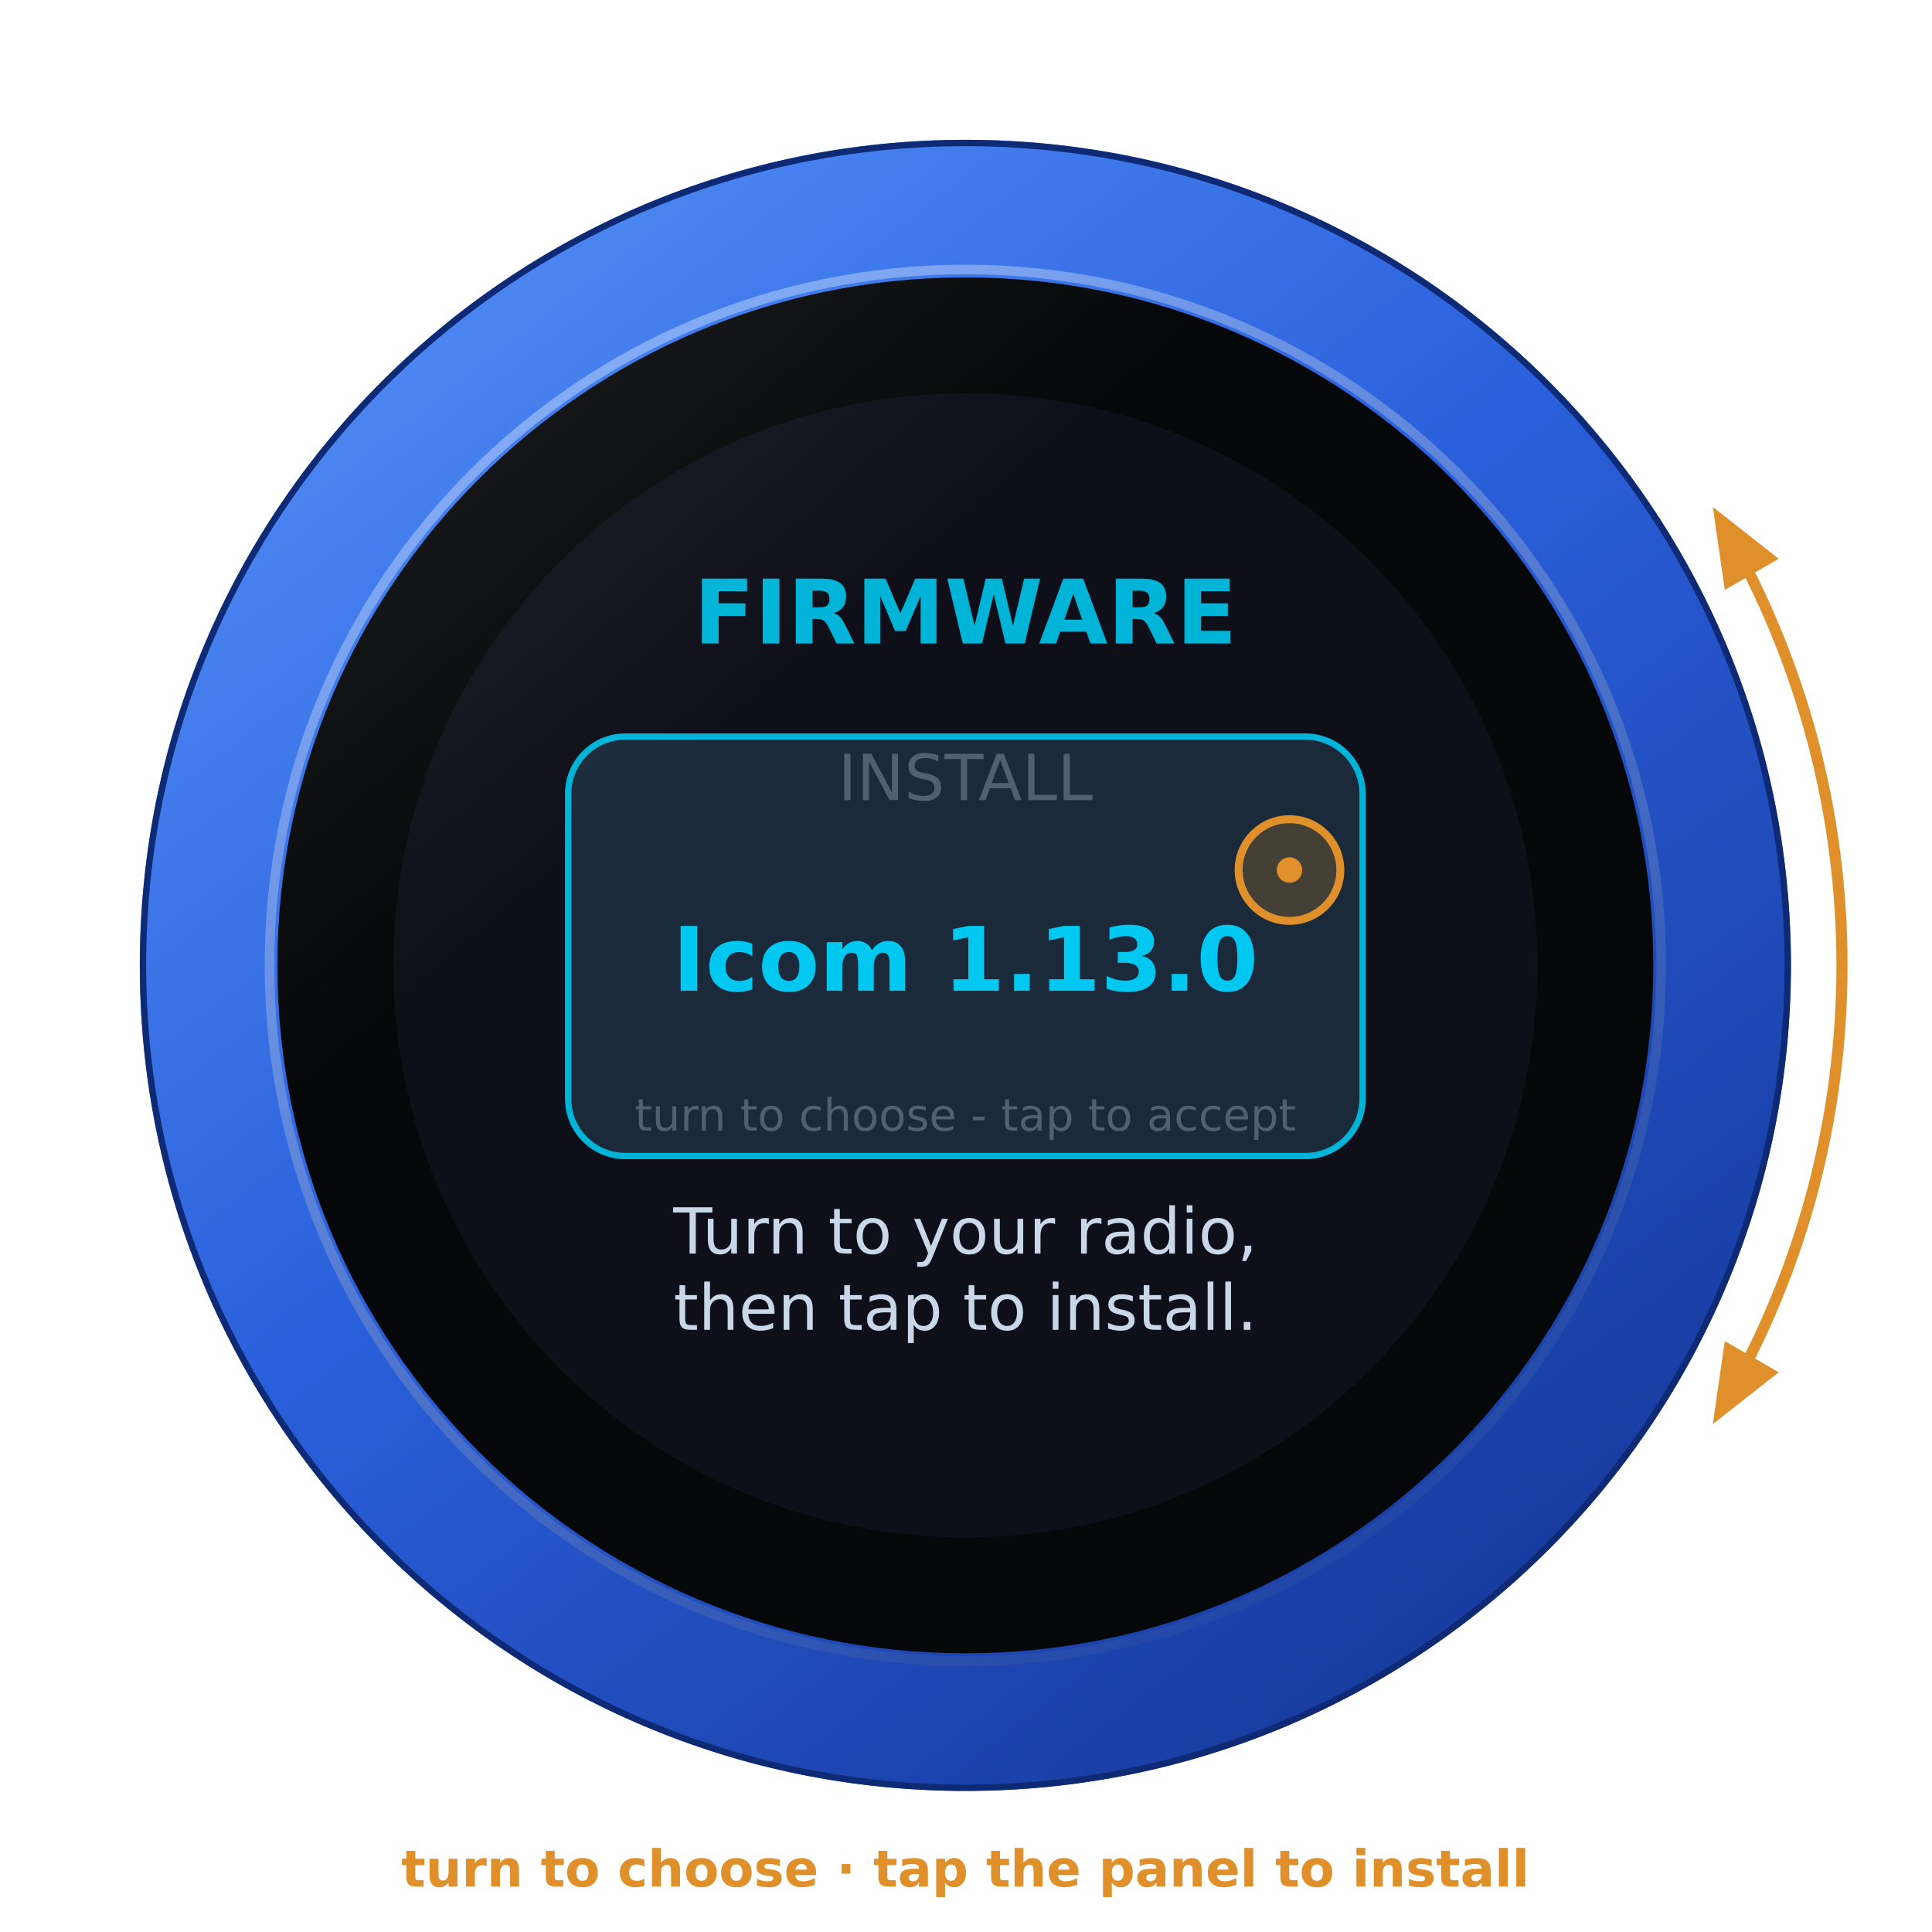
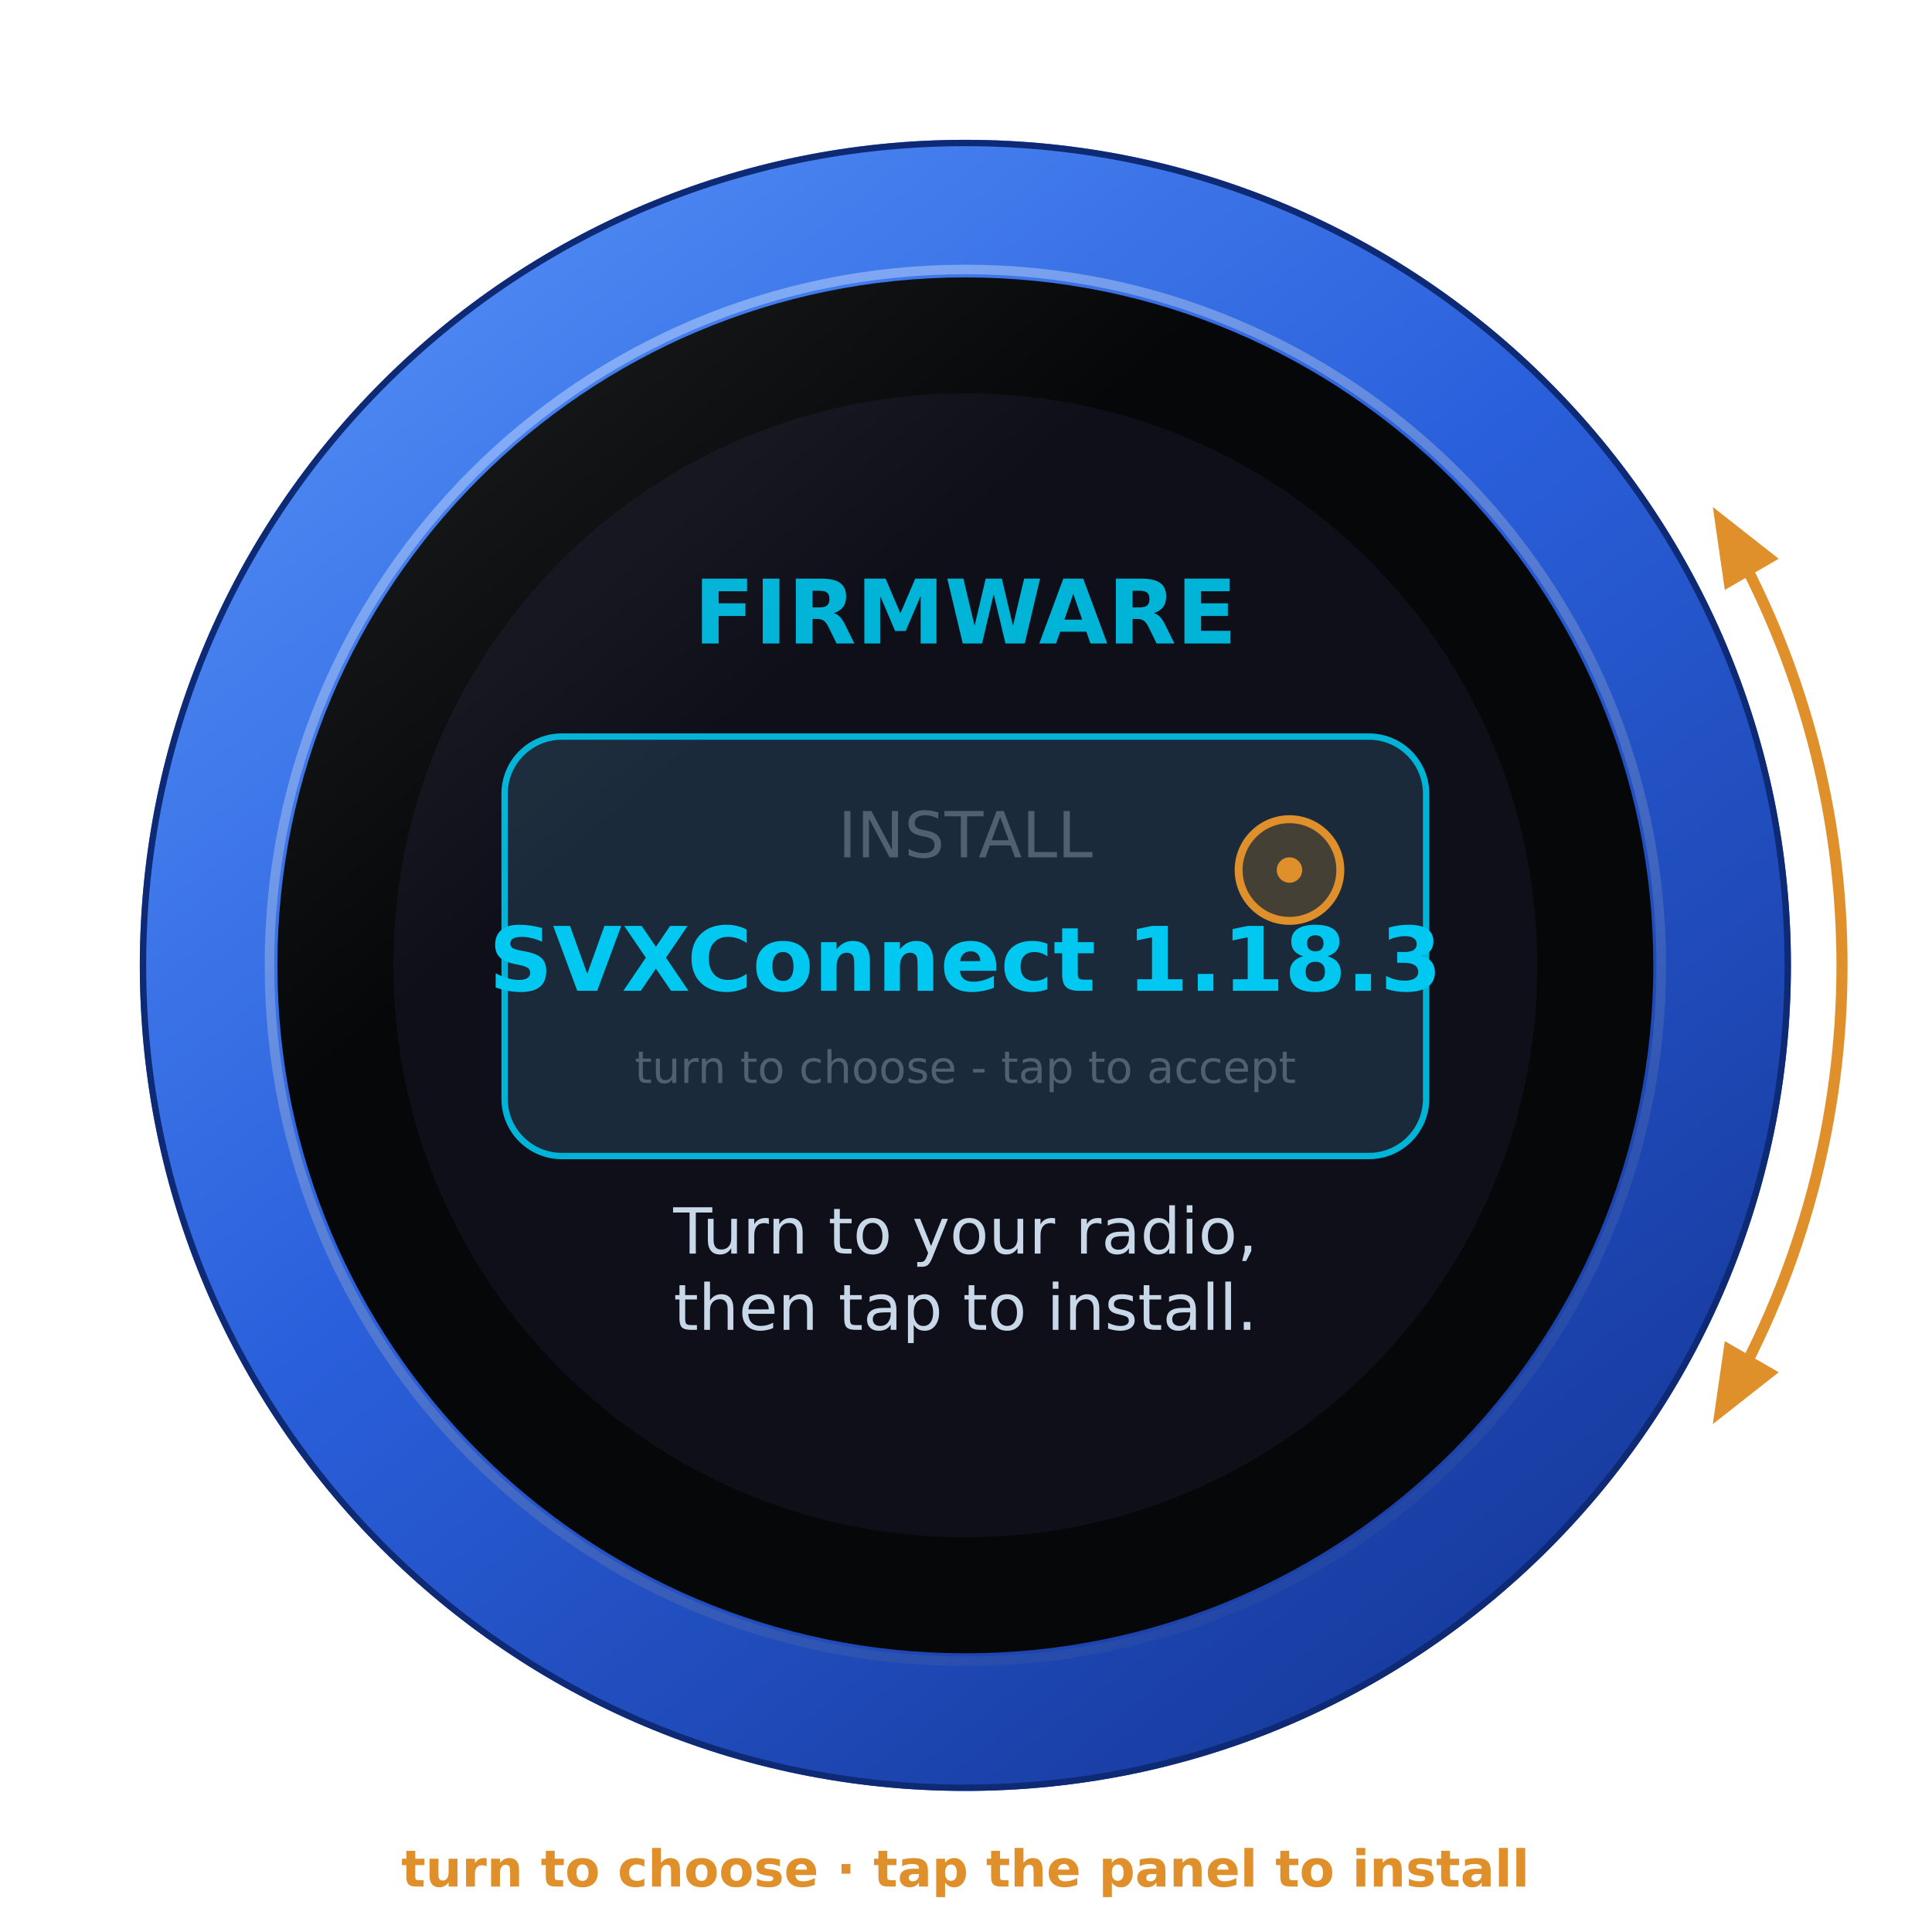
<svg xmlns="http://www.w3.org/2000/svg" viewBox="0 0 608 608" width="608" height="608" role="img" aria-label="The firmwares published for the knob, one a detent">
  <defs>
    <clipPath id="setup-07-glass">
      <circle cx="180" cy="180" r="180" />
    </clipPath>
    <linearGradient id="setup-07-alu" x1="0.15" y1="0.05" x2="0.85" y2="0.95">
      <stop offset="0" stop-color="#4F8BF5" />
      <stop offset="0.45" stop-color="#2A5FDB" />
      <stop offset="1" stop-color="#16389A" />
    </linearGradient>
    <linearGradient id="setup-07-chamfer" x1="0.2" y1="0" x2="0.8" y2="1">
      <stop offset="0" stop-color="#9CC0FF" />
      <stop offset="1" stop-color="#1B3F9E" />
    </linearGradient>
    <linearGradient id="setup-07-gloss" x1="0" y1="0" x2="0.6" y2="0.7">
      <stop offset="0" stop-color="#FFFFFF" stop-opacity="0.10" />
      <stop offset="0.5" stop-color="#FFFFFF" stop-opacity="0" />
    </linearGradient>
    <linearGradient id="setup-07-upd" x1="0" y1="0" x2="0" y2="1">
      <stop offset="0" stop-color="#262015" />
      <stop offset="1" stop-color="#0C0E13" />
    </linearGradient>
    <marker id="setup-07-arrow" viewBox="0 0 10 10" refX="7" refY="5" markerWidth="7" markerHeight="7" orient="auto-start-reverse">
      <path d="M0,1 L10,5 L0,9 z" fill="#E0902A" />
    </marker>
  </defs>
  <circle cx="303.8" cy="303.8" r="259.8" fill="url(#setup-07-alu)" />
  <circle cx="303.8" cy="303.8" r="258.8" fill="none" stroke="#0E2A74" stroke-width="2" />
  <circle cx="303.8" cy="303.8" r="219.0" fill="none" stroke="url(#setup-07-chamfer)" stroke-width="3" opacity="0.8" />
  <circle cx="303.8" cy="303.8" r="216.5" fill="#060709" />
  <g transform="translate(123.8,123.8)">
    <g clip-path="url(#setup-07-glass)">
      <rect x="0" y="0" width="360" height="360" fill="#0F0F1A" />
      <text x="180.0" y="78.7" font-size="28" fill="#00B4D8" font-family="DejaVu Sans,Verdana,sans-serif" font-weight="600" text-anchor="middle">FIRMWARE</text>
      <text x="180.0" y="270.7" font-size="20" fill="#C8D8E8" font-family="DejaVu Sans,Verdana,sans-serif" font-weight="400" text-anchor="middle">Turn to your radio,</text>
      <text x="180.0" y="294.7" font-size="20" fill="#C8D8E8" font-family="DejaVu Sans,Verdana,sans-serif" font-weight="400" text-anchor="middle">then tap to install.</text>
-       <rect x="55" y="108" width="250" height="132" rx="18" fill="#1A2A3A" stroke="#00B4D8" stroke-width="2" />
-       <text x="180.0" y="128.0" font-size="20" fill="#506070" font-family="DejaVu Sans,Verdana,sans-serif" font-weight="400" text-anchor="middle">INSTALL</text>
-       <text x="180.0" y="188.0" font-size="28" fill="#00C8F0" font-family="DejaVu Sans,Verdana,sans-serif" font-weight="600" text-anchor="middle">Icom 1.13.0</text>
-       <text x="180.0" y="232.0" font-size="14" fill="#506070" font-family="DejaVu Sans,Verdana,sans-serif" font-weight="400" text-anchor="middle">turn to choose  -  tap to accept</text>
+       <rect x="35" y="108" width="290" height="132" rx="18" fill="#1A2A3A" stroke="#00B4D8" stroke-width="2" />
+       <text x="180.0" y="146.0" font-size="20" fill="#506070" font-family="DejaVu Sans,Verdana,sans-serif" font-weight="400" text-anchor="middle">INSTALL</text>
+       <text x="180.0" y="188.0" font-size="28" fill="#00C8F0" font-family="DejaVu Sans,Verdana,sans-serif" font-weight="600" text-anchor="middle" textLength="250" lengthAdjust="spacingAndGlyphs">SVXConnect 1.18.3</text>
+       <text x="180.0" y="217.0" font-size="14" fill="#506070" font-family="DejaVu Sans,Verdana,sans-serif" font-weight="400" text-anchor="middle">turn to choose  -  tap to accept</text>
    </g>
  </g>
  <circle cx="303.8" cy="303.8" r="216.5" fill="url(#setup-07-gloss)" />
  <path d="M542.7,165.9 A275.8,275.8 0 0 1 542.7,441.8" fill="none" stroke="#E0902A" stroke-width="3.5" stroke-linecap="round" marker-start="url(#setup-07-arrow)" marker-end="url(#setup-07-arrow)" />
  <circle cx="405.8" cy="273.8" r="16" fill="#E0902A" fill-opacity="0.22" stroke="#E0902A" stroke-width="2.5" />
  <circle cx="405.8" cy="273.8" r="4" fill="#E0902A" />
  <text x="303.8" y="593.7" font-size="16" fill="#E0902A" font-family="DejaVu Sans,Verdana,sans-serif" font-weight="700" text-anchor="middle">turn to choose  ·  tap the panel to install</text>
</svg>
